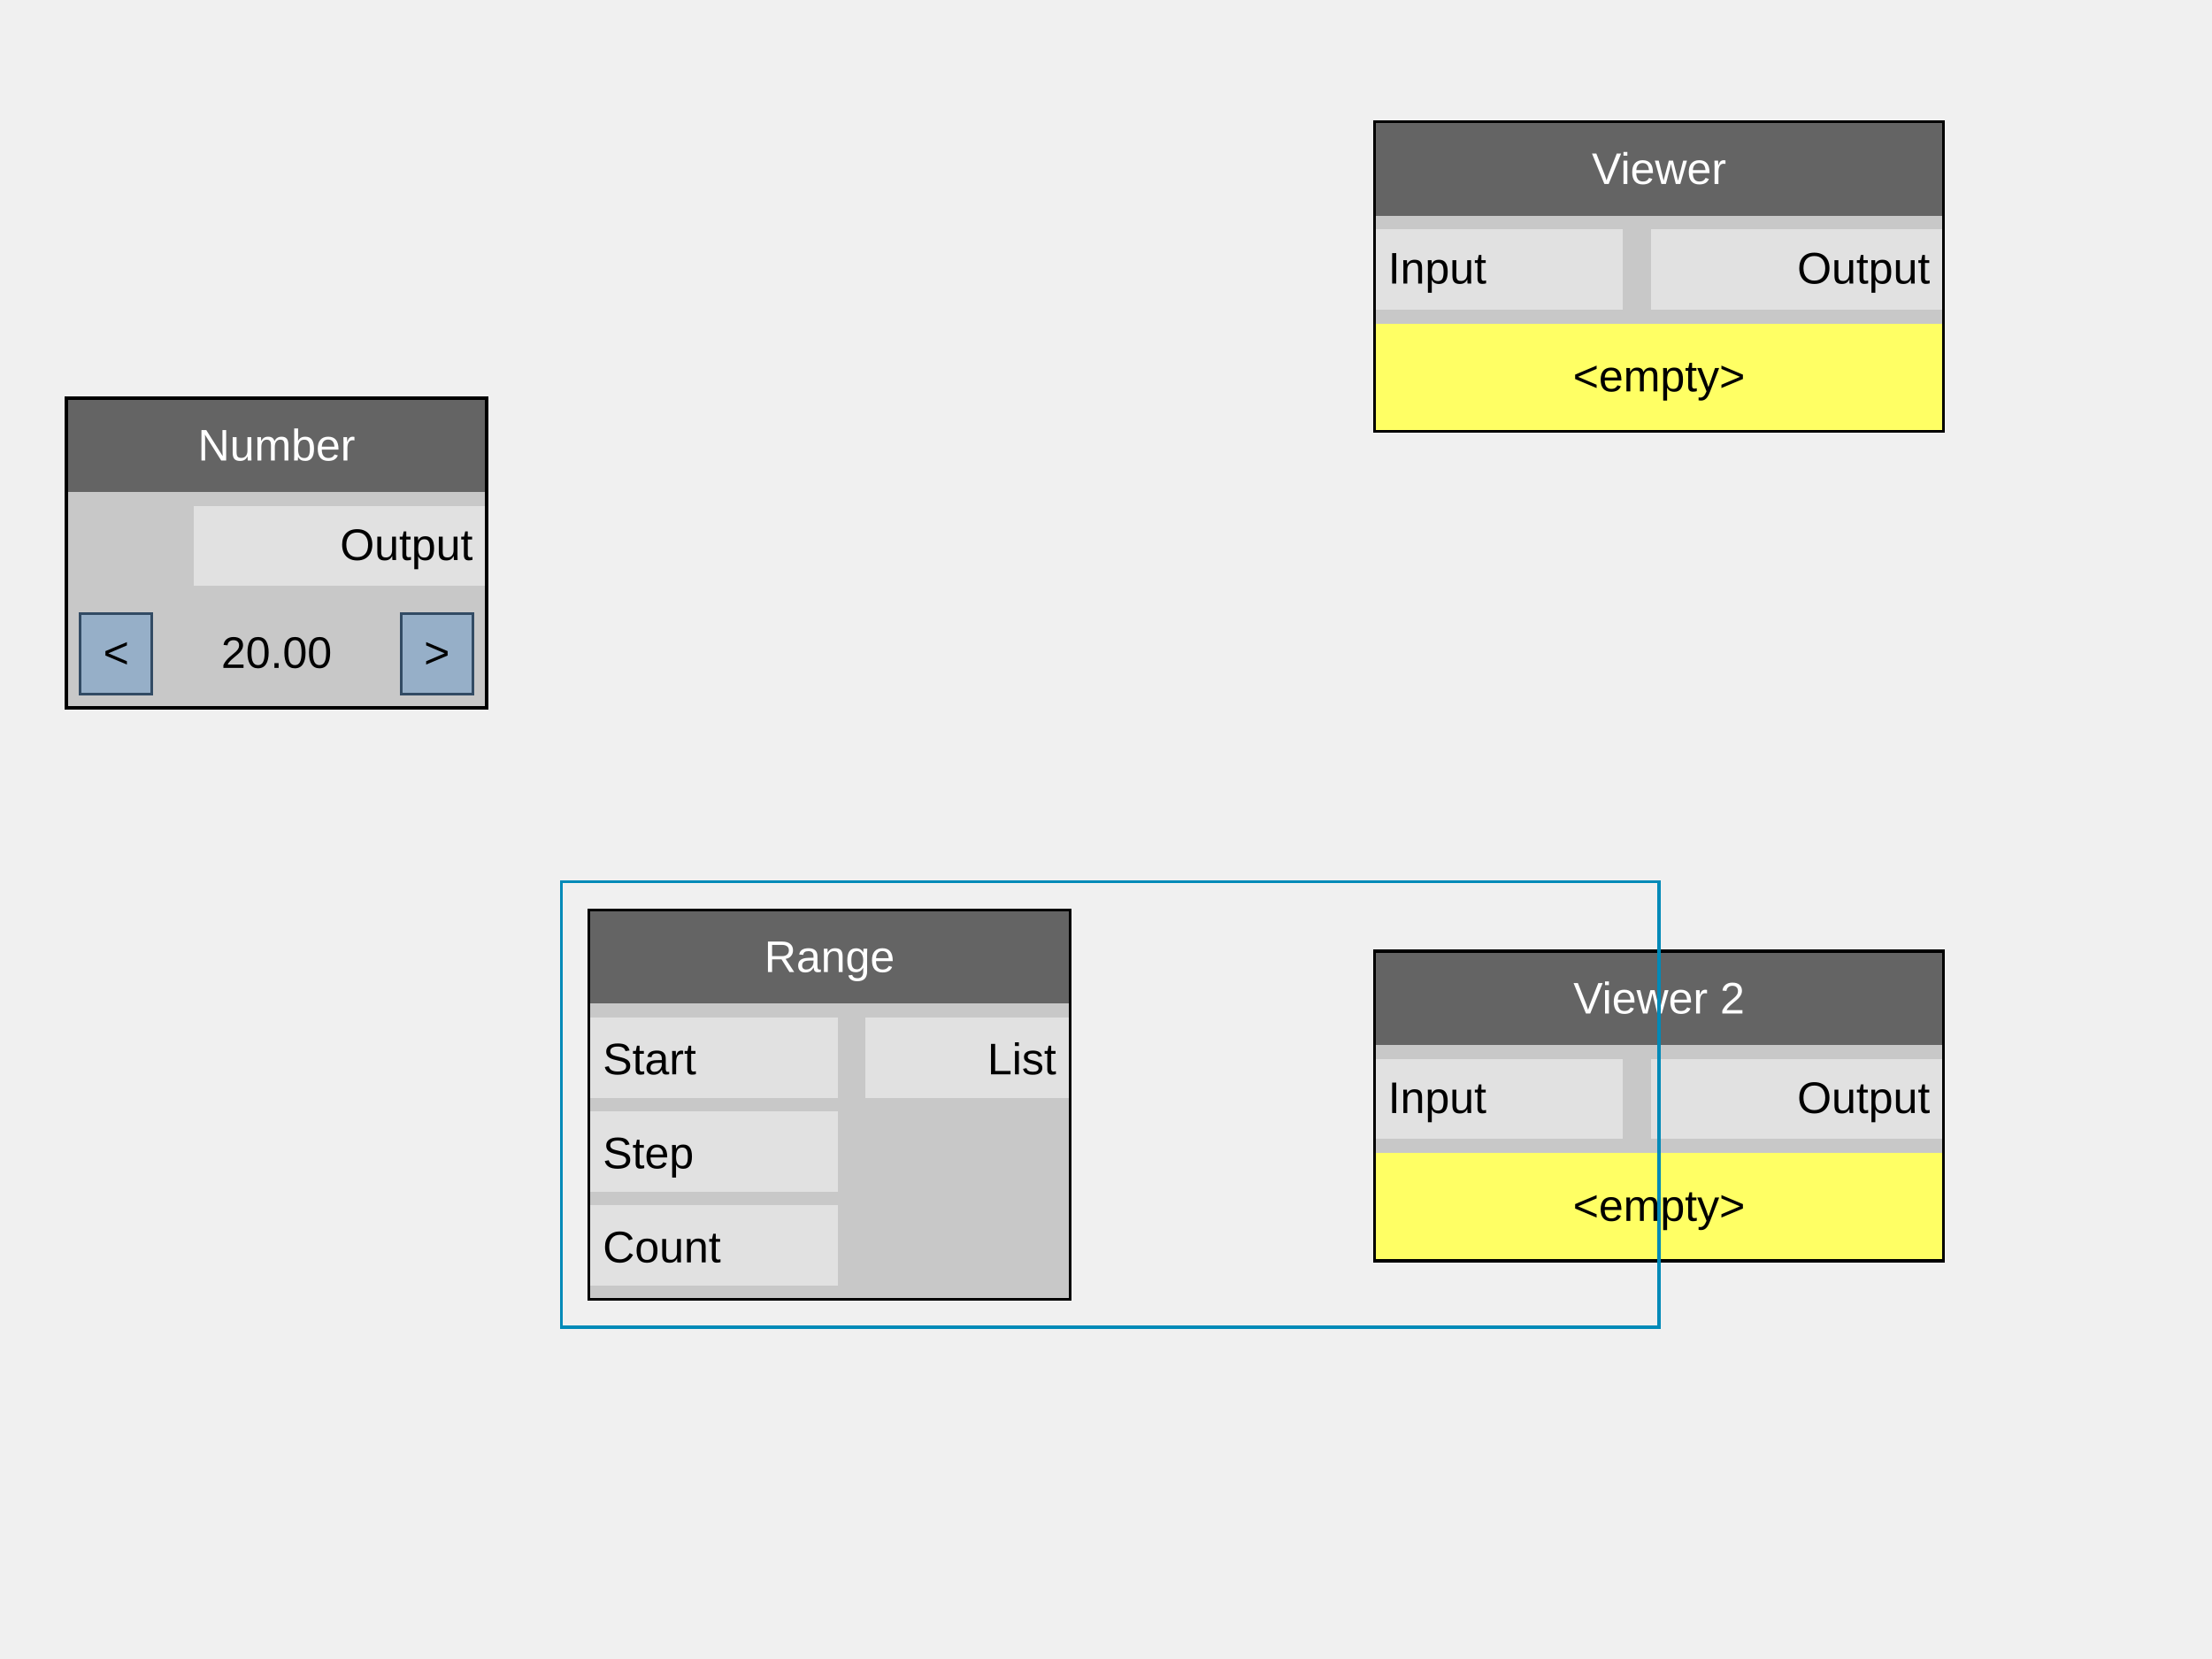
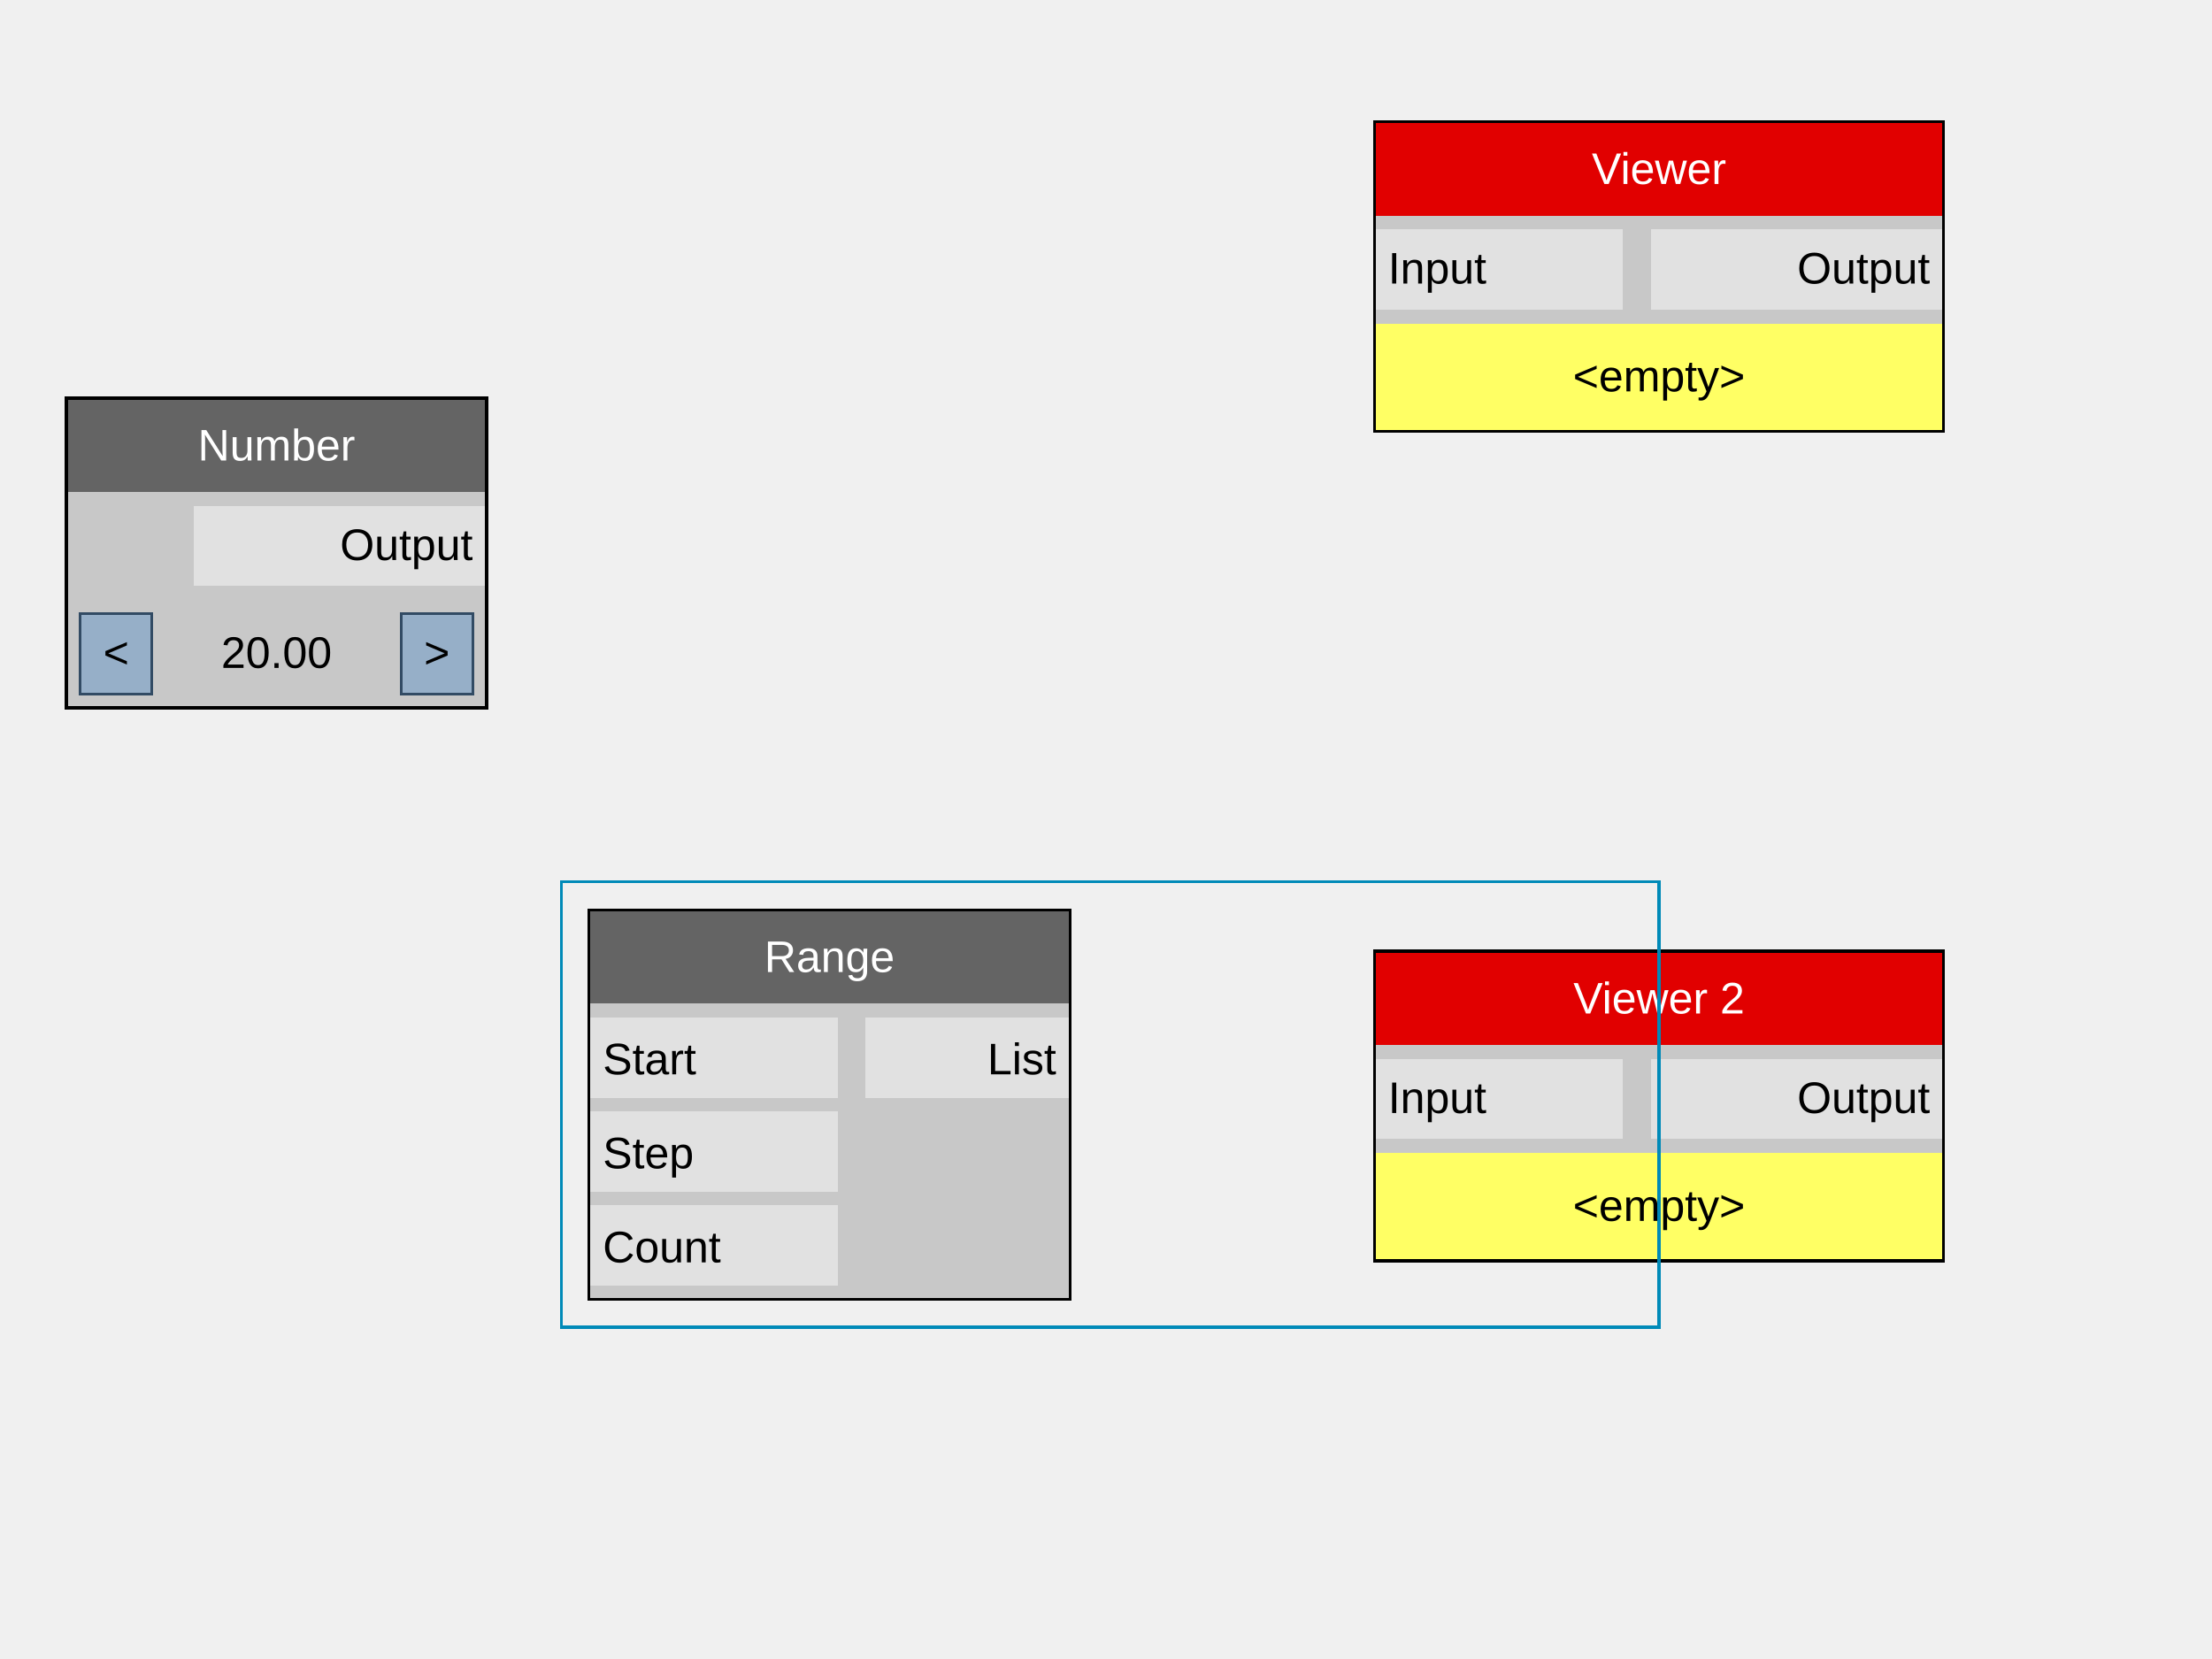
<svg xmlns="http://www.w3.org/2000/svg" version="1.1" width="800" height="600" shape-rendering="crispEdges">
  <rect x="0" y="0" width="800" height="600" style="fill:rgb(240,240,240);" />
  <rect x="24" y="144" width="152" height="34" style="fill:rgb(100,100,100);" />
  <text x="100" y="161" dominant-baseline="central" text-anchor="middle" style="fill:rgb(255,255,255);font-family:Arial;font-size:16px;">Number</text>
  <rect x="24" y="178" width="152" height="39" style="fill:rgb(200,200,200);" />
  <rect x="70" y="183" width="106" height="29" style="fill:rgb(225,225,225);" />
  <text x="171" y="197" dominant-baseline="central" text-anchor="end" style="fill:rgb(0,0,0);font-family:Arial;font-size:16px;">Output</text>
  <rect x="24" y="217" width="152" height="39" style="fill:rgb(200,200,200);" />
  <text x="100" y="236" dominant-baseline="central" text-anchor="middle" style="fill:rgb(0,0,0);font-family:Arial;font-size:16px;">20.00</text>
  <rect x="29" y="222" width="26" height="29" style="fill:rgb(150,175,200);" />
  <text x="42" y="236" dominant-baseline="central" text-anchor="middle" style="fill:rgb(0,0,0);font-family:Arial;font-size:16px;">&lt;</text>
  <rect x="29" y="222" width="26" height="29" style="fill:none;stroke-width:1px;stroke:rgb(50,75,100);" />
  <rect x="145" y="222" width="26" height="29" style="fill:rgb(150,175,200);" />
  <text x="158" y="236" dominant-baseline="central" text-anchor="middle" style="fill:rgb(0,0,0);font-family:Arial;font-size:16px;">&gt;</text>
  <rect x="145" y="222" width="26" height="29" style="fill:none;stroke-width:1px;stroke:rgb(50,75,100);" />
  <rect x="24" y="144" width="152" height="112" style="fill:none;stroke-width:1px;stroke:rgb(0,0,0);" />
  <rect x="213" y="329" width="174" height="34" style="fill:rgb(100,100,100);" />
  <text x="300" y="346" dominant-baseline="central" text-anchor="middle" style="fill:rgb(255,255,255);font-family:Arial;font-size:16px;">Range</text>
  <rect x="213" y="363" width="174" height="107" style="fill:rgb(200,200,200);" />
  <rect x="213" y="368" width="90" height="29" style="fill:rgb(225,225,225);" />
  <text x="218" y="383" dominant-baseline="central" text-anchor="start" style="fill:rgb(0,0,0);font-family:Arial;font-size:16px;">Start</text>
  <rect x="213" y="402" width="90" height="29" style="fill:rgb(225,225,225);" />
  <text x="218" y="417" dominant-baseline="central" text-anchor="start" style="fill:rgb(0,0,0);font-family:Arial;font-size:16px;">Step</text>
  <rect x="213" y="436" width="90" height="29" style="fill:rgb(225,225,225);" />
  <text x="218" y="451" dominant-baseline="central" text-anchor="start" style="fill:rgb(0,0,0);font-family:Arial;font-size:16px;">Count</text>
  <rect x="313" y="368" width="74" height="29" style="fill:rgb(225,225,225);" />
  <text x="382" y="383" dominant-baseline="central" text-anchor="end" style="fill:rgb(0,0,0);font-family:Arial;font-size:16px;">List</text>
  <rect x="213" y="329" width="174" height="141" style="fill:none;stroke-width:1px;stroke:rgb(0,0,0);" />
-   <rect x="497" y="44" width="206" height="34" style="fill:rgb(100,100,100);" />
+   <rect x="497" y="44" width="206" height="34" style="fill:rgb(225,0,0);" />
  <text x="600" y="61" dominant-baseline="central" text-anchor="middle" style="fill:rgb(255,255,255);font-family:Arial;font-size:16px;">Viewer</text>
  <rect x="497" y="78" width="206" height="39" style="fill:rgb(200,200,200);" />
  <rect x="497" y="83" width="90" height="29" style="fill:rgb(225,225,225);" />
  <text x="502" y="97" dominant-baseline="central" text-anchor="start" style="fill:rgb(0,0,0);font-family:Arial;font-size:16px;">Input</text>
  <rect x="597" y="83" width="106" height="29" style="fill:rgb(225,225,225);" />
  <text x="698" y="97" dominant-baseline="central" text-anchor="end" style="fill:rgb(0,0,0);font-family:Arial;font-size:16px;">Output</text>
  <rect x="497" y="117" width="206" height="39" style="fill:rgb(255,255,100);" />
  <text x="600" y="136" dominant-baseline="central" text-anchor="middle" style="fill:rgb(0,0,0);font-family:Arial;font-size:16px;">&lt;empty&gt;</text>
  <rect x="497" y="44" width="206" height="112" style="fill:none;stroke-width:1px;stroke:rgb(0,0,0);" />
-   <rect x="497" y="344" width="206" height="34" style="fill:rgb(100,100,100);" />
+   <rect x="497" y="344" width="206" height="34" style="fill:rgb(225,0,0);" />
  <text x="600" y="361" dominant-baseline="central" text-anchor="middle" style="fill:rgb(255,255,255);font-family:Arial;font-size:16px;">Viewer 2</text>
  <rect x="497" y="378" width="206" height="39" style="fill:rgb(200,200,200);" />
  <rect x="497" y="383" width="90" height="29" style="fill:rgb(225,225,225);" />
  <text x="502" y="397" dominant-baseline="central" text-anchor="start" style="fill:rgb(0,0,0);font-family:Arial;font-size:16px;">Input</text>
  <rect x="597" y="383" width="106" height="29" style="fill:rgb(225,225,225);" />
  <text x="698" y="397" dominant-baseline="central" text-anchor="end" style="fill:rgb(0,0,0);font-family:Arial;font-size:16px;">Output</text>
  <rect x="497" y="417" width="206" height="39" style="fill:rgb(255,255,100);" />
  <text x="600" y="436" dominant-baseline="central" text-anchor="middle" style="fill:rgb(0,0,0);font-family:Arial;font-size:16px;">&lt;empty&gt;</text>
  <rect x="497" y="344" width="206" height="112" style="fill:none;stroke-width:1px;stroke:rgb(0,0,0);" />
  <rect x="203" y="319" width="397" height="161" style="fill:none;stroke-width:1px;stroke:rgb(0,138,184);" />
</svg>
